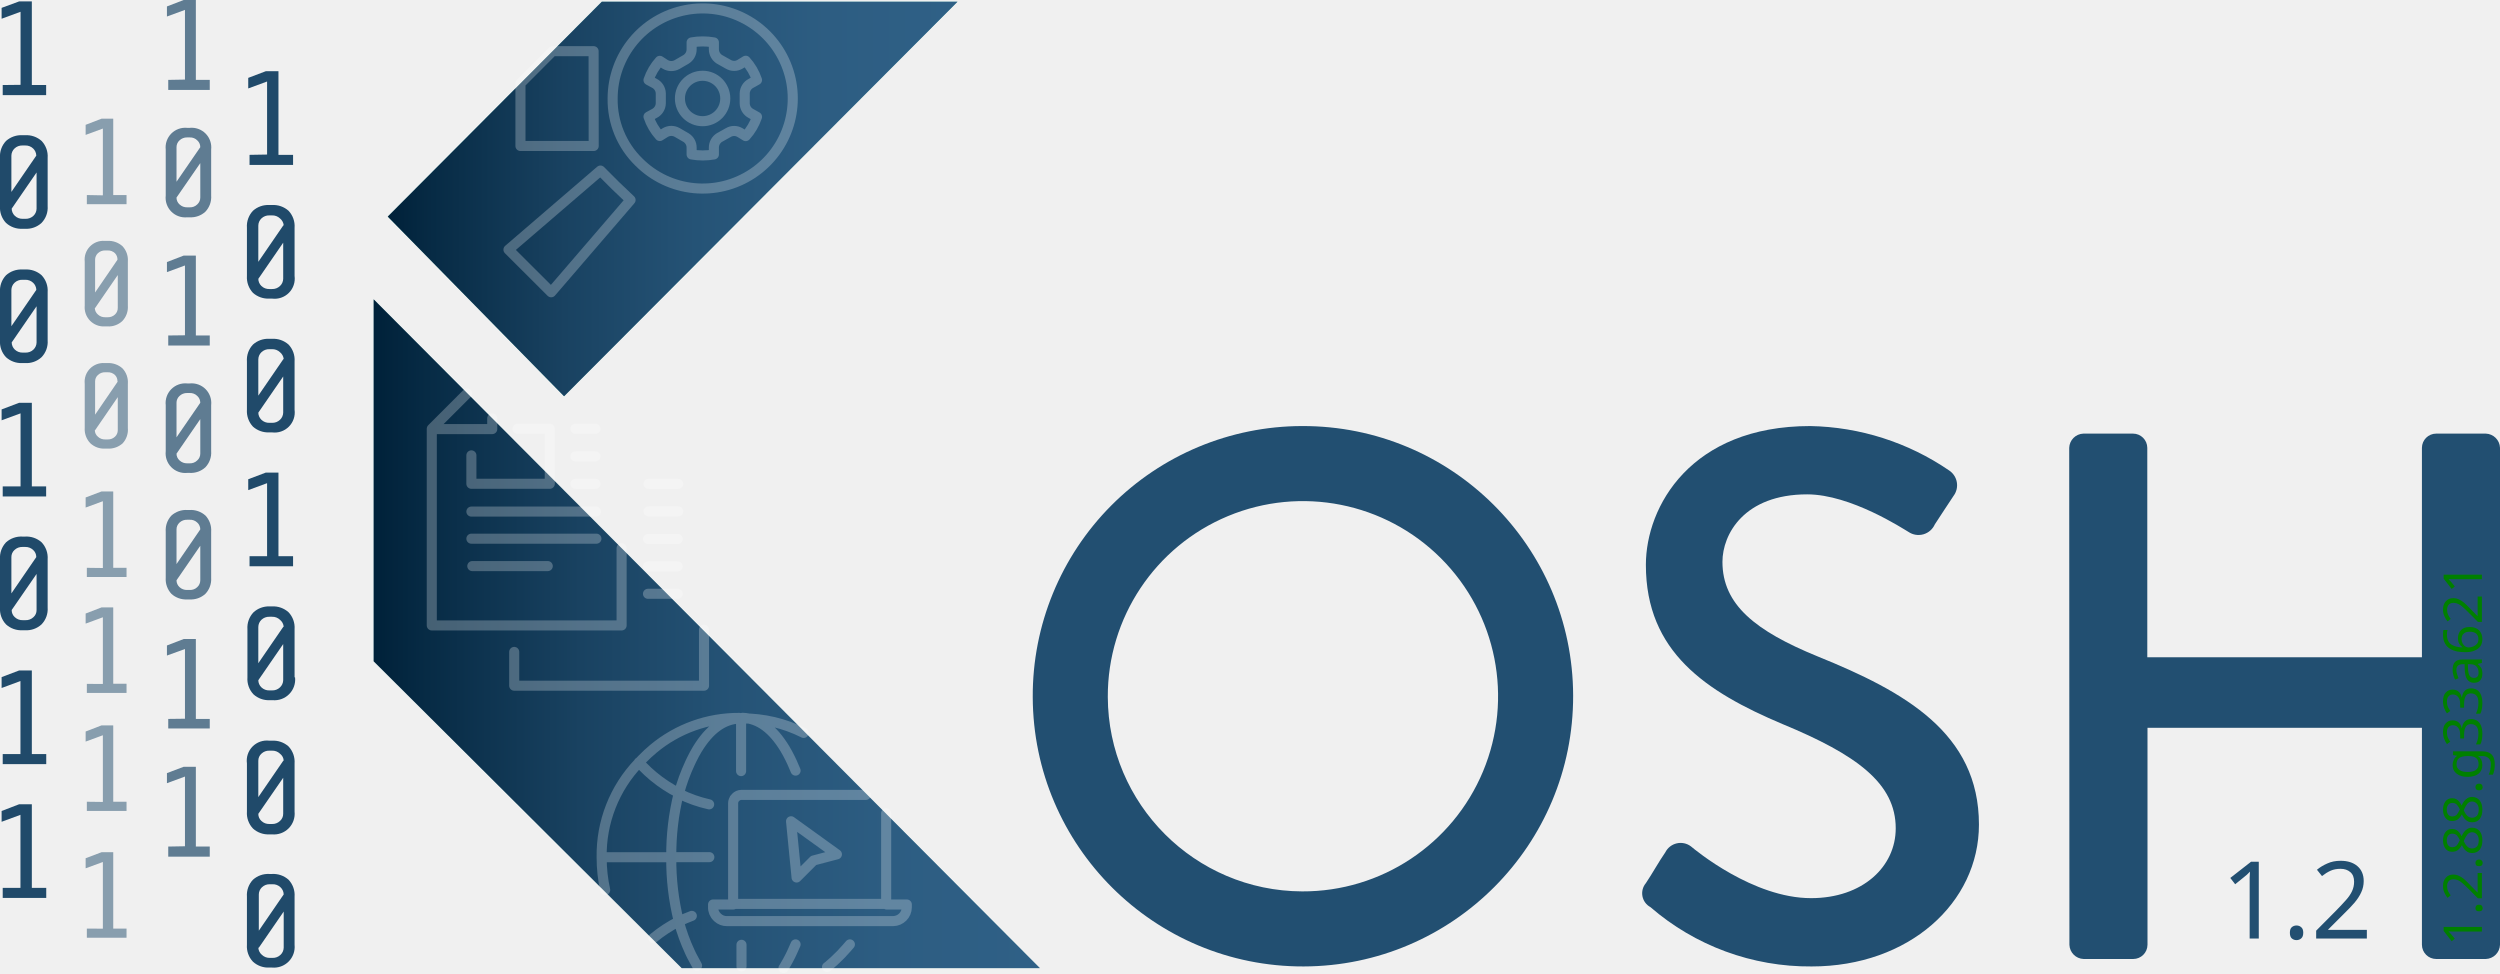
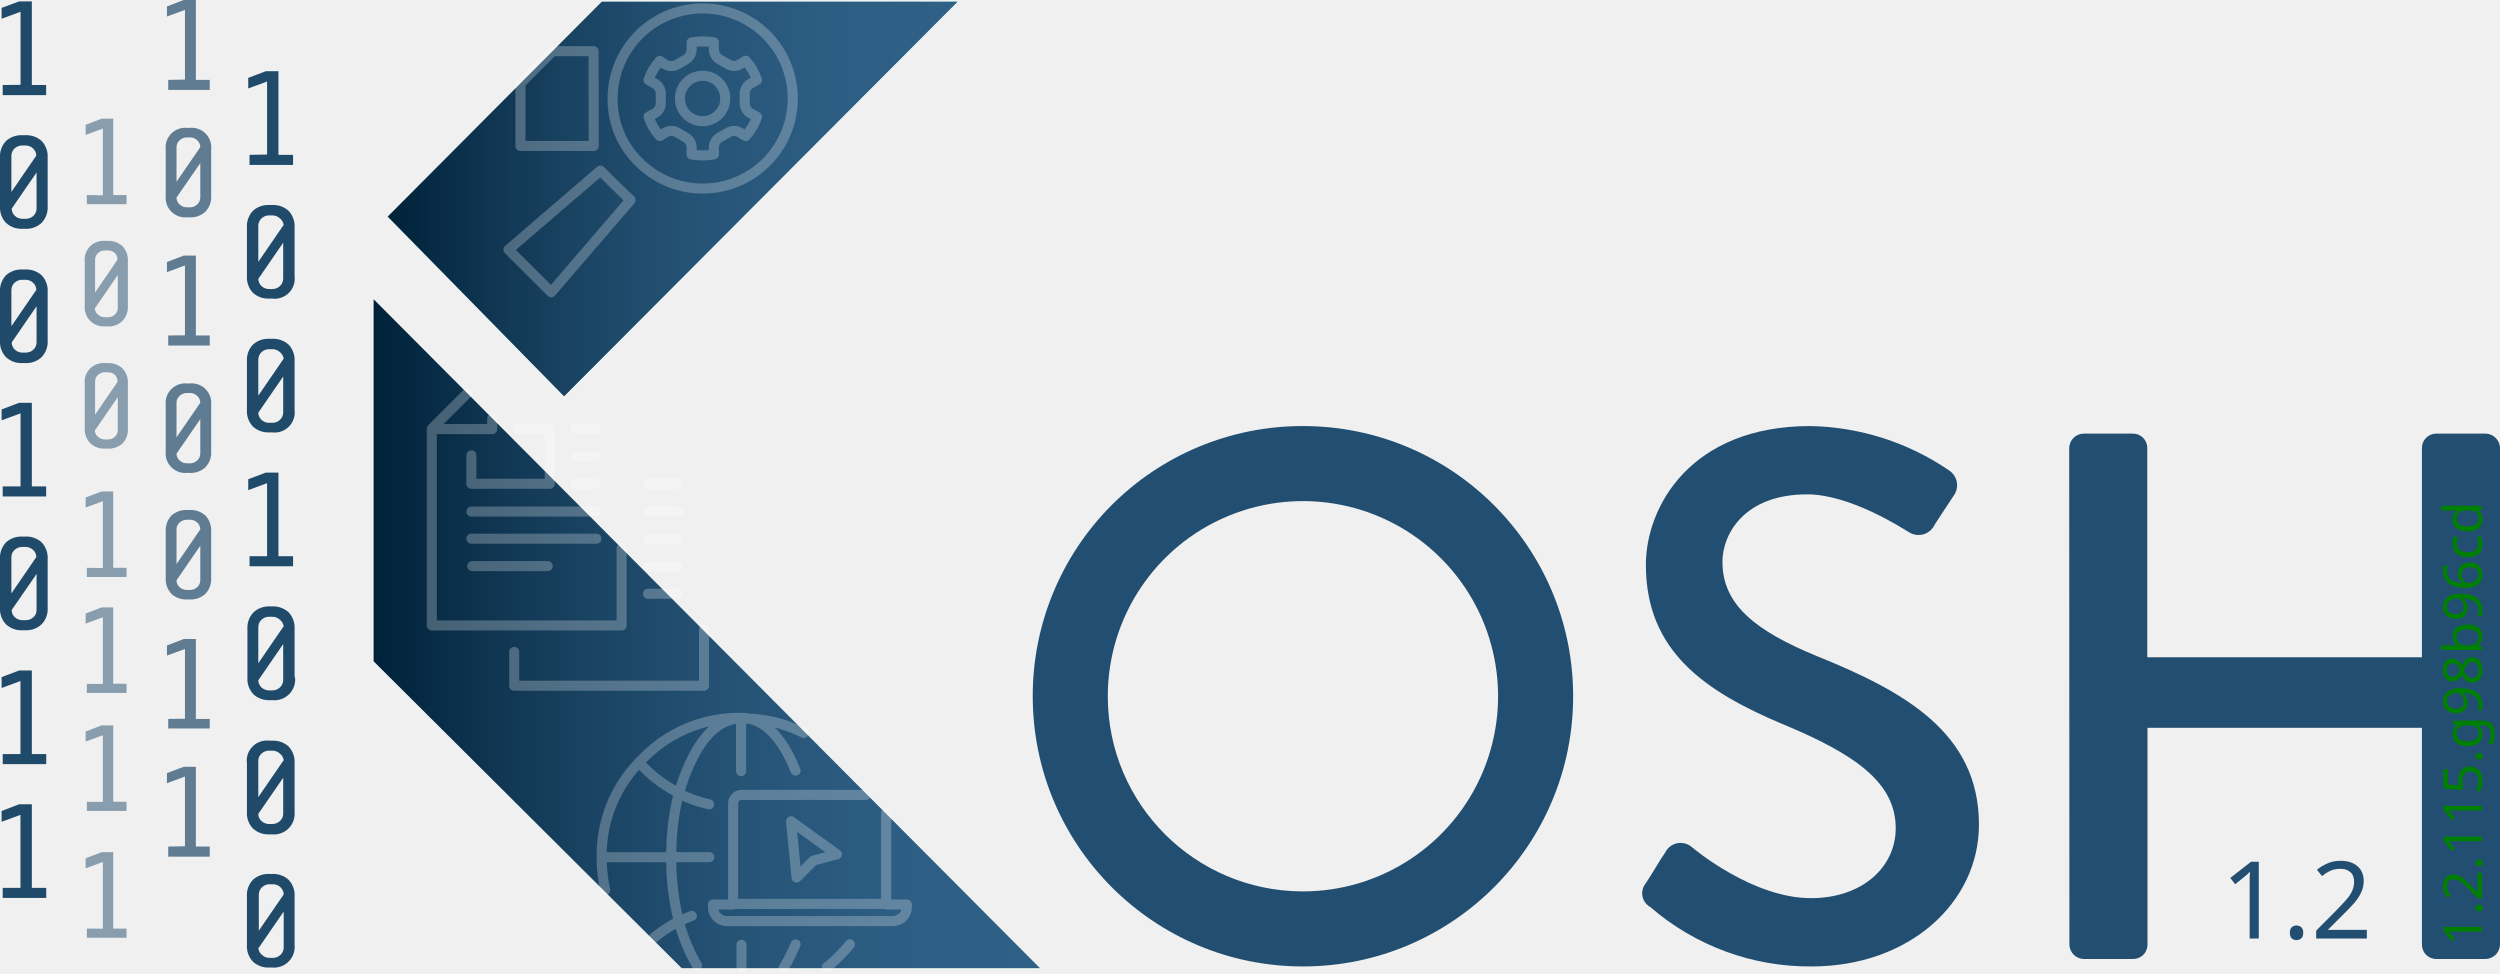
<svg xmlns="http://www.w3.org/2000/svg" xmlns:xlink="http://www.w3.org/1999/xlink" viewBox="0 0 248.15 96.65" version="1.1" id="svg4211">
  <defs id="defs4110">
    <style id="style4094">.cls-1{isolation:isolate;}.cls-2,.cls-3,.cls-4,.cls-5{fill:#224f71;}.cls-3,.cls-4,.cls-5,.cls-6{mix-blend-mode:multiply;}.cls-4{opacity:0.7;}.cls-5{opacity:0.5;}.cls-6{fill:#afdedc;}.cls-7{fill:url(#linear-gradient);}.cls-8{fill:url(#linear-gradient-2);}.cls-9{opacity:0.25;}.cls-10,.cls-11{fill:none;stroke:#fff;stroke-linecap:round;stroke-linejoin:round;}.cls-10{fill-rule:evenodd;}</style>
    <linearGradient id="linear-gradient" x1="38.49" y1="19.75" x2="95.04" y2="19.75" gradientUnits="userSpaceOnUse">
      <stop offset="0" stop-color="#002139" id="stop4096" />
      <stop offset="0.08" stop-color="#072b45" id="stop4098" />
      <stop offset="0.31" stop-color="#194261" id="stop4100" />
      <stop offset="0.54" stop-color="#255376" id="stop4102" />
      <stop offset="0.77" stop-color="#2d5d82" id="stop4104" />
      <stop offset="0.99" stop-color="#2f6086" id="stop4106" />
    </linearGradient>
    <linearGradient id="linear-gradient-2" x1="37.09" y1="62.9" x2="103.22" y2="62.9" xlink:href="#linear-gradient" />
    <linearGradient xlink:href="#linear-gradient" id="linearGradient4217" gradientUnits="userSpaceOnUse" x1="38.49" y1="19.75" x2="95.04" y2="19.75" />
  </defs>
  <path class="cls-2" d="m 129.25,42.29 a 26.82,26.82 0 1 1 -26.74,26.89 26.77,26.77 0 0 1 26.74,-26.89 z m 0,46.19 a 19.37,19.37 0 1 0 -19.29,-19.3 19.37,19.37 0 0 0 19.29,19.3 z" id="path4112" style="isolation:isolate;fill:#224f71" />
  <path class="cls-2" d="m 163.37,87.66 c 0.67,-1 1.26,-2.09 1.93,-3.06 a 1.7,1.7 0 0 1 2.54,-0.59 c 0.44,0.37 6.18,5.14 11.92,5.14 5.14,0 8.41,-3.13 8.41,-6.93 0,-4.47 -3.87,-7.3 -11.24,-10.35 -7.6,-3.21 -13.56,-7.16 -13.56,-15.8 0,-5.81 4.47,-13.78 16.31,-13.78 a 25.21,25.21 0 0 1 13.78,4.4 1.76,1.76 0 0 1 0.45,2.53 c -0.6,0.89 -1.27,1.94 -1.86,2.83 a 1.77,1.77 0 0 1 -2.61,0.75 c -0.52,-0.3 -5.74,-3.73 -10.06,-3.73 -6.25,0 -8.41,3.95 -8.41,6.7 0,4.25 3.27,6.86 9.46,9.39 8.64,3.5 16,7.6 16,16.69 0,7.75 -6.93,14.08 -16.61,14.08 a 24.14,24.14 0 0 1 -16,-5.89 1.56,1.56 0 0 1 -0.45,-2.38 z" id="path4114" style="isolation:isolate;fill:#224f71" />
  <path class="cls-2" d="m 205.39,44.45 a 1.46,1.46 0 0 1 1.41,-1.41 h 4.92 a 1.42,1.42 0 0 1 1.42,1.41 V 65.24 H 240.4 V 44.45 a 1.42,1.42 0 0 1 1.42,-1.41 h 4.91 a 1.46,1.46 0 0 1 1.42,1.41 v 49.33 a 1.46,1.46 0 0 1 -1.42,1.41 h -4.91 A 1.42,1.42 0 0 1 240.4,93.78 V 72.24 h -27.24 v 21.54 a 1.42,1.42 0 0 1 -1.42,1.41 h -4.92 a 1.46,1.46 0 0 1 -1.41,-1.41 z" id="path4116" style="isolation:isolate;fill:#224f71" />
  <path class="cls-3" d="m 0.27,8.44 v 1 h 4.31 v -1 H 3.16 V 0.14 H 1.9 L 0.16,0.78 V 1.86 L 2.04,1.17 v 7.25 z" id="path4124" style="isolation:isolate;mix-blend-mode:multiply;fill:#224f71" />
  <path class="cls-3" d="M 4.73,20.45 V 15.67 A 2.21,2.21 0 0 0 4.13,13.99 2.26,2.26 0 0 0 2.5,13.42 H 2.23 A 2.26,2.26 0 0 0 0.6,13.99 2.21,2.21 0 0 0 0,15.67 v 4.78 a 2.21,2.21 0 0 0 0.6,1.68 2.26,2.26 0 0 0 1.63,0.58 H 2.5 a 2.22,2.22 0 0 0 1.62,-0.58 2.18,2.18 0 0 0 0.61,-1.68 z m -1.13,-5 -2.47,3.6 v -3.6 a 1,1 0 0 1 0.31,-0.71 1.09,1.09 0 0 1 0.79,-0.3 H 2.5 a 1.09,1.09 0 0 1 0.79,0.3 1,1 0 0 1 0.31,0.68 z m -2.44,5.26 2.47,-3.59 v 3.59 a 1,1 0 0 1 -0.31,0.71 1.09,1.09 0 0 1 -0.79,0.3 H 2.26 A 1.09,1.09 0 0 1 1.47,21.42 1,1 0 0 1 1.16,20.71 Z" id="path4126" style="isolation:isolate;mix-blend-mode:multiply;fill:#224f71" />
  <path class="cls-3" d="M 4.73,33.78 V 29 A 2.21,2.21 0 0 0 4.13,27.32 2.26,2.26 0 0 0 2.5,26.75 H 2.23 A 2.26,2.26 0 0 0 0.6,27.32 2.21,2.21 0 0 0 0,29 v 4.78 a 2.21,2.21 0 0 0 0.6,1.68 2.26,2.26 0 0 0 1.63,0.58 H 2.5 a 2.22,2.22 0 0 0 1.62,-0.58 2.18,2.18 0 0 0 0.61,-1.68 z m -1.13,-5 -2.47,3.6 v -3.6 a 1,1 0 0 1 0.31,-0.71 1.09,1.09 0 0 1 0.79,-0.3 H 2.5 a 1.09,1.09 0 0 1 0.79,0.3 1,1 0 0 1 0.31,0.63 z M 1.16,33.99 3.63,30.4 v 3.59 A 1,1 0 0 1 3.32,34.7 1.09,1.09 0 0 1 2.53,35 H 2.26 A 1.09,1.09 0 0 1 1.47,34.7 1,1 0 0 1 1.16,33.99 Z" id="path4128" style="isolation:isolate;mix-blend-mode:multiply;fill:#224f71" />
  <path class="cls-3" d="m 0.27,48.28 v 1 h 4.31 v -1 H 3.16 v -8.3 H 1.9 l -1.74,0.66 v 1.08 l 1.88,-0.69 v 7.25 z" id="path4130" style="isolation:isolate;mix-blend-mode:multiply;fill:#224f71" />
  <path class="cls-3" d="M 4.73,60.3 V 55.52 A 2.23,2.23 0 0 0 4.13,53.83 2.26,2.26 0 0 0 2.5,53.26 H 2.23 A 2.26,2.26 0 0 0 0.6,53.83 2.23,2.23 0 0 0 0,55.52 v 4.78 a 2.21,2.21 0 0 0 0.6,1.68 2.26,2.26 0 0 0 1.63,0.58 H 2.5 A 2.22,2.22 0 0 0 4.12,61.98 2.18,2.18 0 0 0 4.73,60.3 Z m -1.13,-5 -2.47,3.6 v -3.6 a 0.93,0.93 0 0 1 0.31,-0.71 1.09,1.09 0 0 1 0.79,-0.3 H 2.5 a 1.09,1.09 0 0 1 0.79,0.3 0.93,0.93 0 0 1 0.31,0.68 z m -2.44,5.25 2.47,-3.58 v 3.58 a 0.92,0.92 0 0 1 -0.31,0.71 1.09,1.09 0 0 1 -0.79,0.3 H 2.26 A 1.09,1.09 0 0 1 1.47,61.26 0.92,0.92 0 0 1 1.16,60.55 Z" id="path4132" style="isolation:isolate;mix-blend-mode:multiply;fill:#224f71" />
  <path class="cls-3" d="m 0.27,74.85 v 1 h 4.32 v -1 H 3.16 v -8.3 H 1.9 l -1.74,0.66 v 1.08 L 2.03,67.6 v 7.25 z" id="path4134" style="isolation:isolate;mix-blend-mode:multiply;fill:#224f71" />
  <path class="cls-3" d="m 0.27,88.13 v 1 h 4.32 v -1 H 3.16 v -8.3 H 1.9 L 0.16,80.5 v 1.07 l 1.87,-0.69 v 7.25 z" id="path4136" style="isolation:isolate;mix-blend-mode:multiply;fill:#224f71" />
  <path class="cls-3" d="m 24.77,15.37 v 1 h 4.32 v -1 h -1.45 v -8.3 h -1.26 l -1.74,0.66 v 1.05 l 1.87,-0.69 v 7.25 z" id="path4138" style="isolation:isolate;mix-blend-mode:multiply;fill:#224f71" />
  <path class="cls-3" d="M 29.24,27.39 V 22.61 A 2.22,2.22 0 0 0 28.64,20.92 2.27,2.27 0 0 0 27,20.35 h -0.26 a 2.25,2.25 0 0 0 -1.63,0.57 2.22,2.22 0 0 0 -0.6,1.69 v 4.78 a 2.24,2.24 0 0 0 0.6,1.68 2.28,2.28 0 0 0 1.63,0.57 H 27 a 2,2 0 0 0 2.24,-2.25 z m -1.13,-5 -2.47,3.6 v -3.6 a 1,1 0 0 1 0.31,-0.71 1.09,1.09 0 0 1 0.79,-0.3 H 27 a 1.08,1.08 0 0 1 0.79,0.3 1,1 0 0 1 0.37,0.67 z m -2.47,5.29 2.47,-3.59 v 3.59 a 1,1 0 0 1 -0.32,0.71 1.08,1.08 0 0 1 -0.79,0.3 h -0.26 a 1.09,1.09 0 0 1 -0.79,-0.3 1,1 0 0 1 -0.31,-0.75 z" id="path4140" style="isolation:isolate;mix-blend-mode:multiply;fill:#224f71" />
  <path class="cls-3" d="M 29.24,40.67 V 35.88 A 2.21,2.21 0 0 0 28.64,34.2 2.27,2.27 0 0 0 27,33.63 h -0.26 a 2.25,2.25 0 0 0 -1.63,0.57 2.21,2.21 0 0 0 -0.6,1.68 v 4.79 a 2.24,2.24 0 0 0 0.6,1.68 2.28,2.28 0 0 0 1.63,0.57 H 27 a 2,2 0 0 0 2.24,-2.25 z m -1.13,-5 -2.47,3.6 v -3.6 a 1,1 0 0 1 0.31,-0.71 1.09,1.09 0 0 1 0.79,-0.3 H 27 a 1.08,1.08 0 0 1 0.79,0.3 1,1 0 0 1 0.37,0.67 z m -2.47,5.29 2.47,-3.59 v 3.59 a 1,1 0 0 1 -0.32,0.71 1.08,1.08 0 0 1 -0.79,0.3 h -0.26 a 1.09,1.09 0 0 1 -0.79,-0.3 1,1 0 0 1 -0.31,-0.75 z" id="path4142" style="isolation:isolate;mix-blend-mode:multiply;fill:#224f71" />
  <path class="cls-3" d="m 24.77,55.21 v 1 h 4.32 v -1 h -1.45 v -8.3 h -1.26 l -1.74,0.66 v 1.08 l 1.87,-0.69 v 7.25 z" id="path4144" style="isolation:isolate;mix-blend-mode:multiply;fill:#224f71" />
  <path class="cls-3" d="M 29.24,67.23 V 62.45 A 2.21,2.21 0 0 0 28.64,60.77 2.28,2.28 0 0 0 27,60.19 h -0.26 a 2.25,2.25 0 0 0 -1.58,0.59 2.21,2.21 0 0 0 -0.6,1.68 v 4.78 a 2.21,2.21 0 0 0 0.6,1.68 2.24,2.24 0 0 0 1.63,0.58 h 0.26 a 2.06,2.06 0 0 0 2.24,-2.26 z m -1.13,-5 -2.47,3.6 v -3.6 a 1,1 0 0 1 0.31,-0.71 1.09,1.09 0 0 1 0.79,-0.3 H 27 a 1.08,1.08 0 0 1 0.79,0.3 1,1 0 0 1 0.37,0.68 z m -2.47,5.29 2.47,-3.59 v 3.59 a 1,1 0 0 1 -0.32,0.71 1.08,1.08 0 0 1 -0.79,0.3 h -0.26 a 1.09,1.09 0 0 1 -0.79,-0.3 1,1 0 0 1 -0.31,-0.74 z" id="path4146" style="isolation:isolate;mix-blend-mode:multiply;fill:#224f71" />
  <path class="cls-3" d="M 29.24,80.52 V 75.78 A 2.23,2.23 0 0 0 28.64,74.09 2.27,2.27 0 0 0 27,73.52 h -0.26 a 2,2 0 0 0 -2.23,2.26 v 4.78 a 2.21,2.21 0 0 0 0.6,1.68 2.24,2.24 0 0 0 1.63,0.58 H 27 a 2.06,2.06 0 0 0 2.24,-2.26 z m -1.13,-5 -2.47,3.6 v -3.6 a 0.93,0.93 0 0 1 0.31,-0.71 1.09,1.09 0 0 1 0.79,-0.3 H 27 a 1.08,1.08 0 0 1 0.79,0.3 0.94,0.94 0 0 1 0.37,0.68 z m -2.47,5.26 2.47,-3.58 v 3.58 a 0.94,0.94 0 0 1 -0.32,0.71 1.08,1.08 0 0 1 -0.79,0.3 h -0.26 a 1.09,1.09 0 0 1 -0.79,-0.3 0.93,0.93 0 0 1 -0.31,-0.71 z" id="path4148" style="isolation:isolate;mix-blend-mode:multiply;fill:#224f71" />
  <path class="cls-3" d="M 29.24,93.78 V 89 A 2.21,2.21 0 0 0 28.64,87.32 2.27,2.27 0 0 0 27,86.75 h -0.26 a 2.25,2.25 0 0 0 -1.63,0.57 2.21,2.21 0 0 0 -0.6,1.68 v 4.78 a 2.21,2.21 0 0 0 0.6,1.68 2.24,2.24 0 0 0 1.63,0.58 H 27 a 2.06,2.06 0 0 0 2.24,-2.26 z m -1.08,-5 -2.47,3.6 v -3.6 a 1,1 0 0 1 0.31,-0.71 1.09,1.09 0 0 1 0.79,-0.3 h 0.26 a 1.08,1.08 0 0 1 0.79,0.3 1,1 0 0 1 0.32,0.71 z m -2.47,5.29 2.47,-3.59 v 3.59 a 1,1 0 0 1 -0.32,0.71 1.08,1.08 0 0 1 -0.79,0.3 H 26.79 A 1.09,1.09 0 0 1 26,94.78 1,1 0 0 1 25.64,94.06 Z" id="path4150" style="isolation:isolate;mix-blend-mode:multiply;fill:#224f71" />
  <path class="cls-4" d="m 16.7,7.93 v 1 h 4.12 v -1 H 19.44 V 0 h -1.21 l -1.66,0.64 v 1 L 18.36,0.98 V 7.9 Z" id="path4152" style="opacity:0.7;isolation:isolate;mix-blend-mode:multiply;fill:#224f71" />
  <path class="cls-4" d="m 20.96,19.41 v -4.56 a 1.95,1.95 0 0 0 -2.13,-2.16 h -0.25 a 1.95,1.95 0 0 0 -2.13,2.16 v 4.56 a 1.95,1.95 0 0 0 2.13,2.16 h 0.25 a 2.13,2.13 0 0 0 1.55,-0.55 2.1,2.1 0 0 0 0.58,-1.61 z m -1.08,-4.8 -2.36,3.43 v -3.43 a 0.9,0.9 0 0 1 0.3,-0.68 1.06,1.06 0 0 1 0.76,-0.29 h 0.25 a 1,1 0 0 1 0.75,0.29 0.9,0.9 0 0 1 0.3,0.68 z m -2.36,5 2.36,-3.42 v 3.42 a 0.9,0.9 0 0 1 -0.3,0.68 1,1 0 0 1 -0.75,0.29 h -0.25 a 1.06,1.06 0 0 1 -0.76,-0.29 0.9,0.9 0 0 1 -0.3,-0.64 z" id="path4154" style="opacity:0.7;isolation:isolate;mix-blend-mode:multiply;fill:#224f71" />
  <path class="cls-4" d="m 16.7,33.3 v 1 h 4.12 v -1 h -1.38 v -7.93 h -1.21 l -1.66,0.64 v 1 l 1.79,-0.66 v 6.93 z" id="path4156" style="opacity:0.7;isolation:isolate;mix-blend-mode:multiply;fill:#224f71" />
  <path class="cls-4" d="m 20.96,44.78 v -4.56 a 1.95,1.95 0 0 0 -2.13,-2.16 h -0.25 a 1.95,1.95 0 0 0 -2.13,2.16 v 4.56 a 1.95,1.95 0 0 0 2.13,2.16 h 0.25 a 2.13,2.13 0 0 0 1.55,-0.55 2.1,2.1 0 0 0 0.58,-1.61 z m -1.08,-4.8 -2.36,3.43 v -3.43 a 0.91,0.91 0 0 1 0.3,-0.68 1.06,1.06 0 0 1 0.76,-0.29 h 0.25 a 1,1 0 0 1 0.75,0.29 0.91,0.91 0 0 1 0.3,0.67 z m -2.36,5.05 2.36,-3.43 v 3.43 a 0.89,0.89 0 0 1 -0.3,0.67 1,1 0 0 1 -0.75,0.29 h -0.25 a 1.06,1.06 0 0 1 -0.76,-0.29 0.89,0.89 0 0 1 -0.3,-0.68 z" id="path4158" style="opacity:0.7;isolation:isolate;mix-blend-mode:multiply;fill:#224f71" />
  <path class="cls-4" d="m 16.7,71.36 v 0.95 h 4.12 v -0.95 h -1.38 v -7.93 h -1.21 l -1.66,0.64 v 1 l 1.79,-0.65 v 6.92 z" id="path4160" style="opacity:0.7;isolation:isolate;mix-blend-mode:multiply;fill:#224f71" />
  <path class="cls-4" d="m 20.96,57.36 v -4.58 a 2.12,2.12 0 0 0 -0.57,-1.61 2.18,2.18 0 0 0 -1.56,-0.55 h -0.25 a 2.18,2.18 0 0 0 -1.56,0.55 2.12,2.12 0 0 0 -0.57,1.61 v 4.57 a 2.13,2.13 0 0 0 0.57,1.6 2.15,2.15 0 0 0 1.56,0.55 h 0.25 a 2.13,2.13 0 0 0 1.55,-0.55 2.09,2.09 0 0 0 0.58,-1.59 z m -1.08,-4.81 -2.36,3.44 v -3.44 a 0.91,0.91 0 0 1 0.3,-0.68 1.05,1.05 0 0 1 0.76,-0.28 h 0.25 a 1,1 0 0 1 0.75,0.28 0.91,0.91 0 0 1 0.3,0.68 z m -2.36,5.05 2.36,-3.43 v 3.43 a 0.91,0.91 0 0 1 -0.3,0.68 1,1 0 0 1 -0.75,0.28 h -0.25 a 1.05,1.05 0 0 1 -0.76,-0.28 0.91,0.91 0 0 1 -0.3,-0.68 z" id="path4162" style="opacity:0.7;isolation:isolate;mix-blend-mode:multiply;fill:#224f71" />
  <path class="cls-4" d="m 16.7,84.03 v 1 h 4.12 v -1 h -1.38 v -7.92 h -1.21 l -1.66,0.63 v 1 l 1.79,-0.66 V 84 Z" id="path4164" style="opacity:0.7;isolation:isolate;mix-blend-mode:multiply;fill:#224f71" />
  <path class="cls-5" d="m 8.62,19.36 v 0.91 h 3.94 V 19.36 H 11.24 V 11.78 H 10.08 L 8.5,12.39 v 1 l 1.71,-0.63 v 6.63 z" id="path4166" style="opacity:0.5;isolation:isolate;mix-blend-mode:multiply;fill:#224f71" />
  <path class="cls-5" d="m 12.69,30.34 v -4.37 a 2,2 0 0 0 -0.54,-1.54 2.07,2.07 0 0 0 -1.5,-0.52 h -0.24 a 1.86,1.86 0 0 0 -2,2.06 v 4.37 a 1.89,1.89 0 0 0 2,2.06 h 0.24 a 2,2 0 0 0 1.49,-0.53 2,2 0 0 0 0.55,-1.53 z m -1,-4.6 -2.25,3.29 v -3.25 a 0.88,0.88 0 0 1 0.28,-0.65 1,1 0 0 1 0.72,-0.27 h 0.24 a 1,1 0 0 1 0.73,0.27 0.88,0.88 0 0 1 0.25,0.65 z m -2.25,4.83 2.25,-3.27 v 3.27 a 0.86,0.86 0 0 1 -0.28,0.65 1,1 0 0 1 -0.73,0.27 H 10.44 A 1,1 0 0 1 9.72,31.22 0.86,0.86 0 0 1 9.41,30.57 Z" id="path4168" style="opacity:0.5;isolation:isolate;mix-blend-mode:multiply;fill:#224f71" />
  <path class="cls-5" d="m 8.62,67.88 v 0.9 h 3.94 V 67.87 H 11.24 V 60.29 H 10.08 L 8.5,60.9 v 1 l 1.71,-0.63 v 6.62 z" id="path4170" style="opacity:0.5;isolation:isolate;mix-blend-mode:multiply;fill:#224f71" />
  <path class="cls-5" d="m 8.62,92.17 v 0.91 h 3.94 v -0.91 h -1.32 v -7.58 h -1.16 l -1.58,0.6 v 1 l 1.71,-0.63 v 6.62 z" id="path4172" style="opacity:0.5;isolation:isolate;mix-blend-mode:multiply;fill:#224f71" />
  <path class="cls-5" d="m 8.62,56.36 v 0.91 h 3.94 v -0.91 h -1.32 v -7.58 h -1.16 l -1.58,0.6 v 1 l 1.71,-0.63 v 6.63 z" id="path4174" style="opacity:0.5;isolation:isolate;mix-blend-mode:multiply;fill:#224f71" />
  <path class="cls-5" d="M 12.69,42.47 V 38.1 a 2,2 0 0 0 -0.54,-1.54 2.07,2.07 0 0 0 -1.5,-0.52 h -0.24 a 1.86,1.86 0 0 0 -2,2.06 v 4.37 a 2,2 0 0 0 0.56,1.53 2,2 0 0 0 1.48,0.53 h 0.24 A 2.07,2.07 0 0 0 12.18,44 2,2 0 0 0 12.69,42.47 Z m -1,-4.6 -2.25,3.29 v -3.29 a 0.86,0.86 0 0 1 0.28,-0.65 1,1 0 0 1 0.72,-0.27 h 0.24 a 1,1 0 0 1 0.73,0.27 0.86,0.86 0 0 1 0.25,0.65 z m -2.25,4.83 2.25,-3.28 v 3.28 a 0.86,0.86 0 0 1 -0.28,0.65 1,1 0 0 1 -0.73,0.27 H 10.44 A 1,1 0 0 1 9.72,43.35 0.86,0.86 0 0 1 9.41,42.7 Z" id="path4176" style="opacity:0.5;isolation:isolate;mix-blend-mode:multiply;fill:#224f71" />
  <path class="cls-5" d="m 8.62,79.58 v 0.91 h 3.94 V 79.58 H 11.24 V 72 H 10.08 L 8.5,72.61 v 1 l 1.71,-0.63 v 6.62 z" id="path4178" style="opacity:0.5;isolation:isolate;mix-blend-mode:multiply;fill:#224f71" />
  <polygon class="cls-6" points="37.09,29.71 37.09,65.64 67.67,96.1 103.22,96.1 " id="polygon4180" style="isolation:isolate;mix-blend-mode:multiply;fill:#afdedc" />
  <polygon class="cls-6" points="55.99,39.33 95.04,0.17 59.74,0.17 38.49,21.5 " id="polygon4182" style="isolation:isolate;mix-blend-mode:multiply;fill:#afdedc" />
  <polygon class="cls-6" points="55.99,39.33 95.04,0.17 59.74,0.17 38.49,21.5 " id="polygon4184" style="isolation:isolate;mix-blend-mode:multiply;fill:#afdedc" />
  <polygon class="cls-7" points="55.99,39.33 95.04,0.17 59.74,0.17 38.49,21.5 " id="polygon4186" style="isolation:isolate;fill:url(#linearGradient4217)" />
  <polygon class="cls-8" points="37.09,29.71 37.09,65.64 67.67,96.1 103.22,96.1 " id="polygon4188" style="isolation:isolate;fill:url(#linear-gradient-2)" />
  <g class="cls-9" id="g4192" style="opacity:0.25;isolation:isolate">
    <path class="cls-10" d="m 484.63,443.42 v 2.82 h 7.78 v -5.46 h -3.2 m 7.74,5.47 h -2 m 0,-2.73 h 2 m 0,-2.74 h -2 M 484.63,449 H 497 m -10.3,-9.25 v 1.06 h -6 v 19.49 h 18.84 v -7.67 m -18.84,-11.85 3.51,-3.51 m 18,11.71 h 2.95 m 0,-2.73 h -2.95 m -13.33,16.68 v 3.35 h 18.84 v -5.56 m -23,-6.31 h 7.49 m 4.83,-2.72 h -12.41 m 20.48,5.47 h -2.95 m 0,-2.72 h 2.95 m 0,-2.72 h -2.95" transform="translate(-437.84,-398.22)" id="path4190" style="fill:none;fill-rule:evenodd;stroke:#ffffff;stroke-linecap:round;stroke-linejoin:round" />
  </g>
  <g class="cls-9" id="g4202" style="opacity:0.25;isolation:isolate">
    <polygon class="cls-11" points="51.66,8.28 51.66,14.49 58.93,14.49 58.92,5.08 54.85,5.08 " id="polygon4194" style="fill:none;stroke:#ffffff;stroke-linecap:round;stroke-linejoin:round" />
    <path class="cls-11" d="m 498.92,416.63 -1.48,-1.48 -9.13,7.85 v 0 l 4.24,4.23 v 0 l 7.88,-9.16 z" transform="translate(-437.84,-398.22)" id="path4196" style="fill:none;stroke:#ffffff;stroke-linecap:round;stroke-linejoin:round" />
    <path class="cls-11" d="m 501.26,414.31 a 8.94,8.94 0 1 0 -2.61,-6.32 8.63,8.63 0 0 0 2.61,6.32 z m 1.54,-7.82 -0.59,-0.32 a 5.4,5.4 0 0 1 1.12,-1.91 l 0.56,0.36 a 1.17,1.17 0 0 0 1.17,0 l 0.88,-0.51 a 1.16,1.16 0 0 0 0.55,-1 v -0.68 a 6.16,6.16 0 0 1 2.21,0 v 0.67 a 1.18,1.18 0 0 0 0.54,1 l 0.89,0.5 a 1.13,1.13 0 0 0 1.16,0 l 0.57,-0.35 a 5.4,5.4 0 0 1 1.12,1.91 l -0.59,0.33 a 1.16,1.16 0 0 0 -0.63,1 v 1 a 1.16,1.16 0 0 0 0.63,1 l 0.59,0.33 a 5.4,5.4 0 0 1 -1.12,1.91 l -0.57,-0.35 a 1.13,1.13 0 0 0 -1.16,0 l -0.89,0.5 a 1.17,1.17 0 0 0 -0.54,1 v 0.67 a 6.16,6.16 0 0 1 -2.21,0 v -0.67 a 1.16,1.16 0 0 0 -0.55,-1 l -0.88,-0.51 a 1.17,1.17 0 0 0 -1.17,0 l -0.56,0.35 a 5.35,5.35 0 0 1 -1.12,-1.92 l 0.59,-0.32 a 1.16,1.16 0 0 0 0.63,-1 v -1 a 1.16,1.16 0 0 0 -0.63,-0.99 z" transform="translate(-437.84,-398.22)" id="path4198" style="fill:none;stroke:#ffffff;stroke-linecap:round;stroke-linejoin:round" />
    <path class="cls-11" d="m 507.58,410.25 a 2.25,2.25 0 0 0 2.25,-2.26 2.25,2.25 0 1 0 -4.5,0 2.25,2.25 0 0 0 2.25,2.26 z" transform="translate(-437.84,-398.22)" id="path4200" style="fill:none;stroke:#ffffff;stroke-linecap:round;stroke-linejoin:round" />
  </g>
  <g class="cls-9" id="g4206" style="opacity:0.25;isolation:isolate">
    <path class="cls-10" d="m 511.4,474.76 v -5.22 h -0.16 c -1.6,0.06 -3,1.09 -4.2,3.07 -0.18,0.3 -0.36,0.63 -0.54,1 l -0.18,0.38 a 18.11,18.11 0 0 0 -1.09,3 12.84,12.84 0 0 0 3,1.07 m 3.14,-8.53 h 0.16 a 13.39,13.39 0 0 1 6.08,1.44 m 6.18,6.15 h -12.36 a 0.79,0.79 0 0 0 -0.57,0.25 0.66,0.66 0 0 0 -0.2,0.31 0.75,0.75 0 0 0 -0.05,0.26 v 10 h 15.19 v -9 m -7.2,4.69 -1.69,1.69 -0.55,-5.58 4.55,3.28 z m -7.05,-14.16 c 1.6,0.06 3,1.09 4.2,3.07 0.18,0.3 0.36,0.63 0.54,1 l 0.18,0.38 c 0.12,0.26 0.23,0.52 0.34,0.79 m -18.9,11.85 a 14.8,14.8 0 0 1 -0.35,-3.23 v 0 a 13.27,13.27 0 0 1 3.68,-9.4 l 0.37,-0.38 a 14.06,14.06 0 0 1 1.08,-1 13.2,13.2 0 0 1 8.54,-3.07 m -4.72,19.65 a 12.26,12.26 0 0 0 -1.29,0.56 18.58,18.58 0 0 0 1.09,3 l 0.18,0.38 q 0.27,0.53 0.54,1 m -4.34,-2.73 a 13.61,13.61 0 0 1 2.53,-1.66 25.19,25.19 0 0 1 -0.75,-6.37 h -6.91 m 7.66,-6.38 a 25.24,25.24 0 0 0 -0.75,6.37 h 3.78 m -7,-9.41 0.37,0.39 a 14.06,14.06 0 0 0 1.08,1 13.61,13.61 0 0 0 2.53,1.66 m 10.38,17.37 a 0.83,0.83 0 0 1 0.08,-0.12 l 0.06,-0.11 c 0.19,-0.31 0.37,-0.64 0.55,-1 l 0.18,-0.38 0.33,-0.74 m 5.39,0 c -0.21,0.25 -0.43,0.5 -0.66,0.74 a 4.27,4.27 0 0 1 -0.36,0.38 q -0.52,0.53 -1.08,1 l -0.17,0.13 M 510.62,488 h -2 v 0.24 a 1.31,1.31 0 0 0 0.4,1 l 0.06,0.06 a 1.32,1.32 0 0 0 0.92,0.35 h 16.48 a 1.38,1.38 0 0 0 1.37,-1.38 V 488 h -2 m -14.41,4 v 2.15" transform="translate(-437.84,-398.22)" id="path4204" style="fill:none;fill-rule:evenodd;stroke:#ffffff;stroke-linecap:round;stroke-linejoin:round" />
  </g>
  <text xml:space="preserve" style="font-style:normal;font-weight:normal;font-size:40px;line-height:1.25;font-family:sans-serif;letter-spacing:0px;word-spacing:0px;fill:#224f71;fill-opacity:1;stroke:none" x="220.427" y="93.16" id="text4318">
    <tspan id="tspan4316" x="220.427" y="93.16" style="font-style:normal;font-variant:normal;font-weight:normal;font-stretch:normal;font-size:10.667px;font-family:sans-serif;-inkscape-font-specification:'sans-serif, Normal';font-variant-ligatures:normal;font-variant-caps:normal;font-variant-numeric:normal;font-feature-settings:normal;text-align:start;writing-mode:lr-tb;text-anchor:start;fill:#224f71;fill-opacity:1">1.2</tspan>
  </text>
  <text xml:space="preserve" style="font-style:normal;font-weight:normal;font-size:40px;line-height:1.25;font-family:sans-serif;letter-spacing:0px;word-spacing:0px;fill:#000000;fill-opacity:1;stroke:none" x="-93.897" y="246.353" id="text4402" transform="rotate(-90)">
-     <tspan id="tspan4400" x="-93.897" y="246.353" style="font-style:normal;font-variant:normal;font-weight:normal;font-stretch:normal;font-size:5.333px;font-family:sans-serif;-inkscape-font-specification:'sans-serif, Normal';font-variant-ligatures:normal;font-variant-caps:normal;font-variant-numeric:normal;font-feature-settings:normal;text-align:start;writing-mode:lr-tb;text-anchor:start;fill:#008000">1.2.88.g33a621</tspan>
+     <tspan id="tspan4400" x="-93.897" y="246.353" style="font-style:normal;font-variant:normal;font-weight:normal;font-stretch:normal;font-size:5.333px;font-family:sans-serif;-inkscape-font-specification:'sans-serif, Normal';font-variant-ligatures:normal;font-variant-caps:normal;font-variant-numeric:normal;font-feature-settings:normal;text-align:start;writing-mode:lr-tb;text-anchor:start;fill:#008000">1.2.115.g98b96cd </tspan>
  </text>
</svg>
